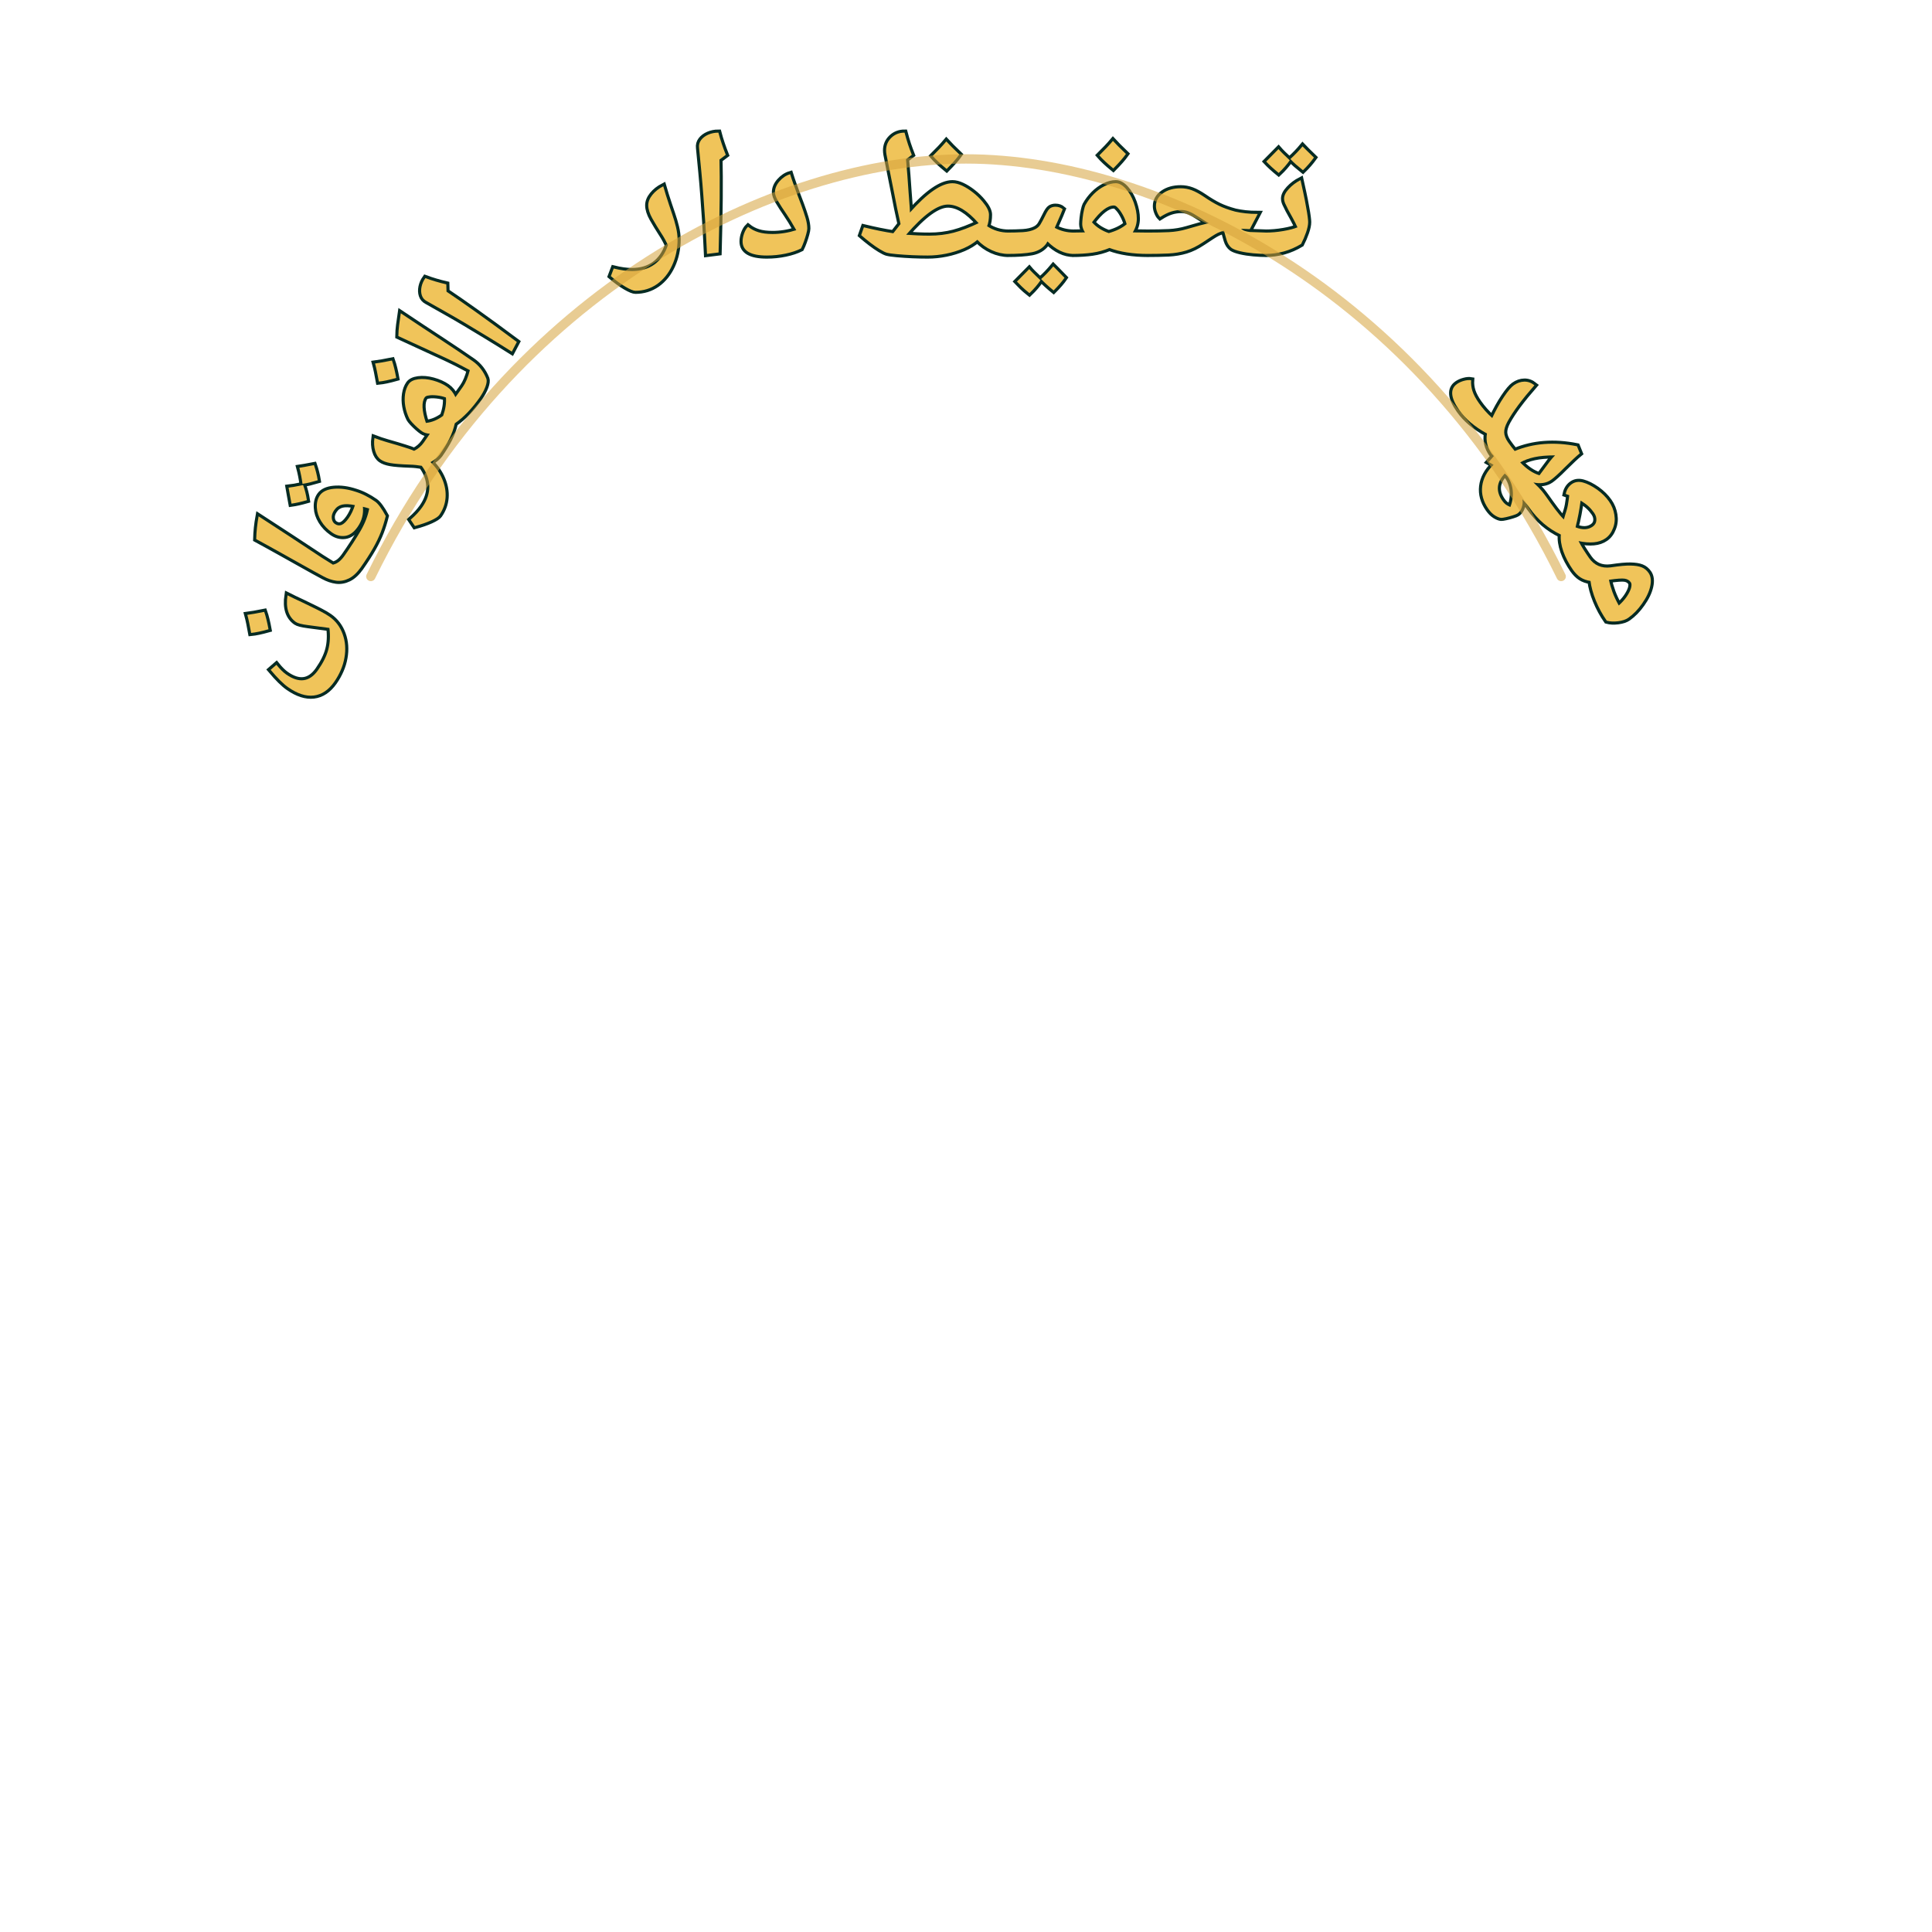
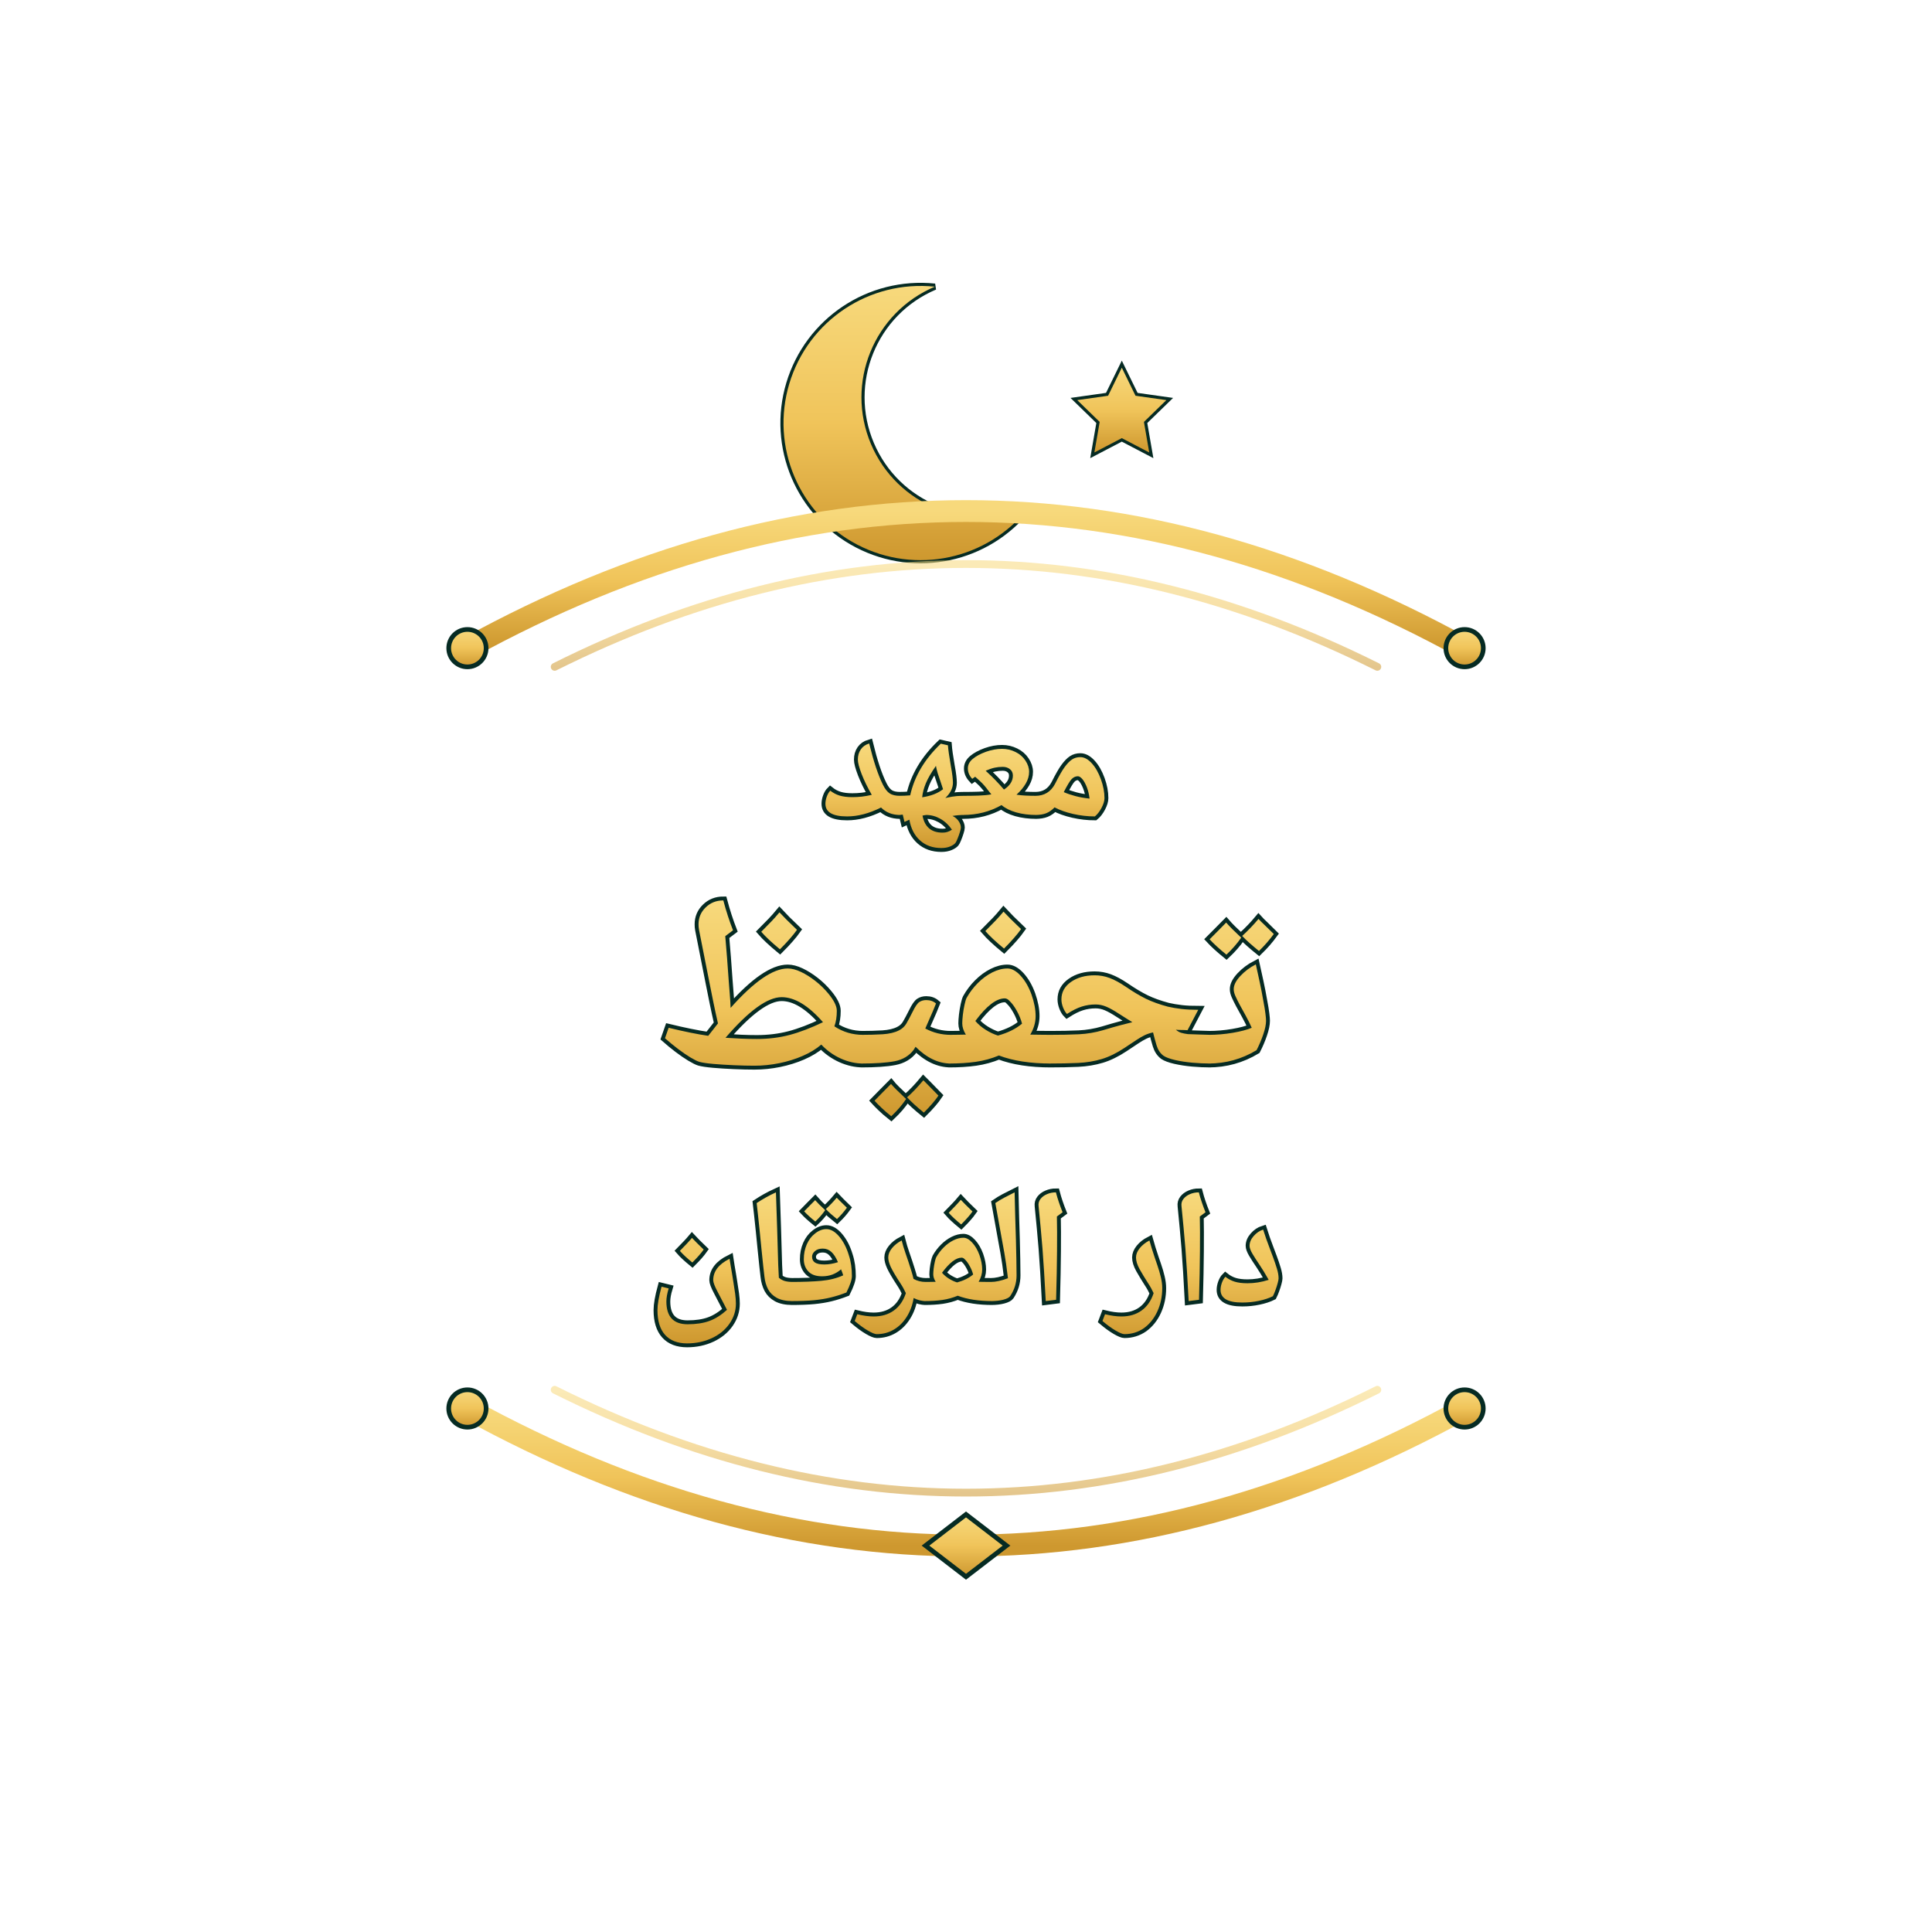
- <svg xmlns="http://www.w3.org/2000/svg" width="620" height="620" viewBox="0 0 620 620" fill="none">
-   <g fill="#F0C45A" stroke="#062B23" stroke-width="2" paint-order="stroke fill" font-family="Noto Naskh Arabic, Amiri, Scheherazade New, serif" font-weight="700" text-anchor="middle">
-     <text x="310" y="82" font-size="58" direction="rtl" unicode-bidi="bidi-override">تحفيظ دار</text>
-     <text x="491" y="164" font-size="54" direction="rtl" unicode-bidi="bidi-override" transform="rotate(55 491 164)">معهد</text>
-     <text x="129" y="164" font-size="54" direction="rtl" unicode-bidi="bidi-override" transform="rotate(-55 129 164)">الفرقان</text>
+ <svg xmlns="http://www.w3.org/2000/svg" width="620" height="620" viewBox="0 0 620 620" fill="none" role="img" aria-label="Maahad Tahfiz Darul Furqon">
+   <defs>
+     <linearGradient id="dfGold" x1="0" y1="0" x2="0" y2="1">
+       <stop offset="0" stop-color="#F7D97C" />
+       <stop offset="0.5" stop-color="#F0C45A" />
+       <stop offset="1" stop-color="#CE982F" />
+     </linearGradient>
+   </defs>
+   <g fill="url(#dfGold)" stroke="#062B23" stroke-width="2" paint-order="stroke fill">
+     <path d="M300 92a44 44 0 1 0 30 71 34 34 0 1 1-30-71z" />
+     <path d="M360 118l4.4 9 9.9 1.4-7.2 7 1.7 9.8-8.8-4.6-8.8 4.6 1.7-9.8-7.2-7 9.9-1.4z" />
  </g>
-   <path d="M119 185C164 93 249 51 310 51c61 0 146 42 191 134" stroke="#D5A23B" stroke-width="3" stroke-linecap="round" opacity="0.55" />
+   <path d="M150 208Q310 120 470 208" stroke="url(#dfGold)" stroke-width="7" stroke-linecap="round" fill="none" />
+   <path d="M178 214Q310 148 442 214" stroke="url(#dfGold)" stroke-width="2.5" stroke-linecap="round" fill="none" opacity="0.55" />
+   <circle cx="150" cy="208" r="6" fill="url(#dfGold)" stroke="#062B23" stroke-width="1.5" />
+   <circle cx="470" cy="208" r="6" fill="url(#dfGold)" stroke="#062B23" stroke-width="1.5" />
+   <g fill="url(#dfGold)" stroke="#062B23" stroke-width="2.5" paint-order="stroke fill" font-family="'Noto Naskh Arabic','Amiri','Scheherazade New',serif" font-weight="700" text-anchor="middle" direction="rtl">
+     <text x="310" y="262" font-size="52">معهد</text>
+     <text x="310" y="342" font-size="78">تحفيظ</text>
+     <text x="310" y="418" font-size="52">دار الفرقان</text>
+   </g>
+   <path d="M150 452Q310 540 470 452" stroke="url(#dfGold)" stroke-width="7" stroke-linecap="round" fill="none" />
+   <path d="M178 446Q310 512 442 446" stroke="url(#dfGold)" stroke-width="2.5" stroke-linecap="round" fill="none" opacity="0.55" />
+   <circle cx="150" cy="452" r="6" fill="url(#dfGold)" stroke="#062B23" stroke-width="1.5" />
+   <circle cx="470" cy="452" r="6" fill="url(#dfGold)" stroke="#062B23" stroke-width="1.5" />
+   <path d="M310 486l13 10-13 10-13-10z" fill="url(#dfGold)" stroke="#062B23" stroke-width="1.5" />
</svg>
